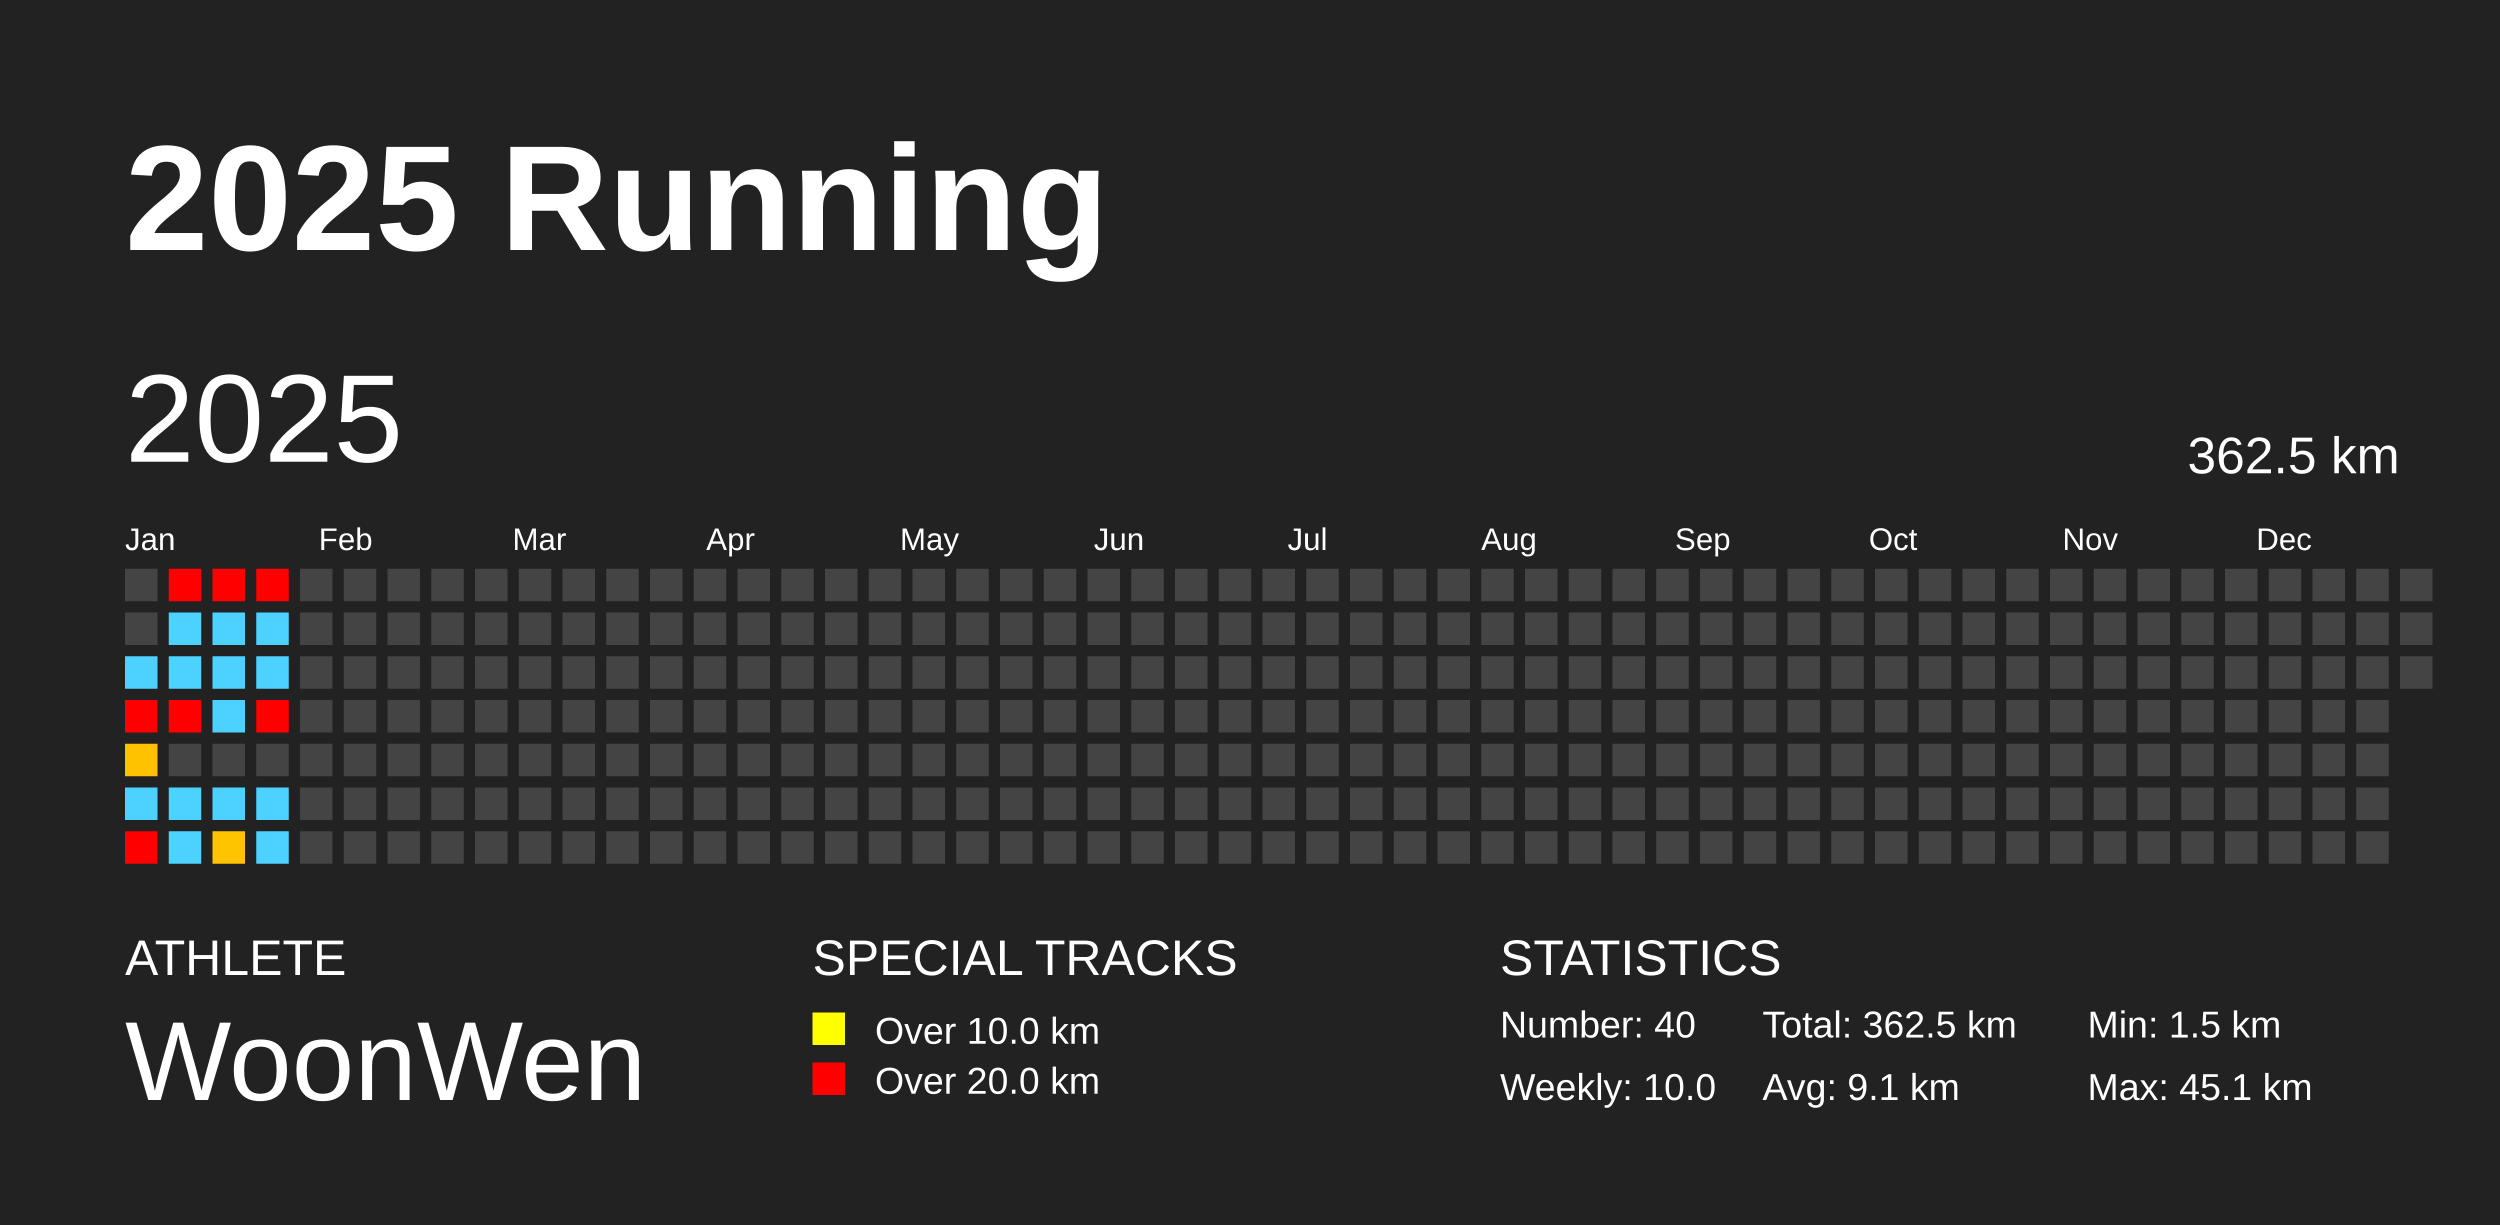
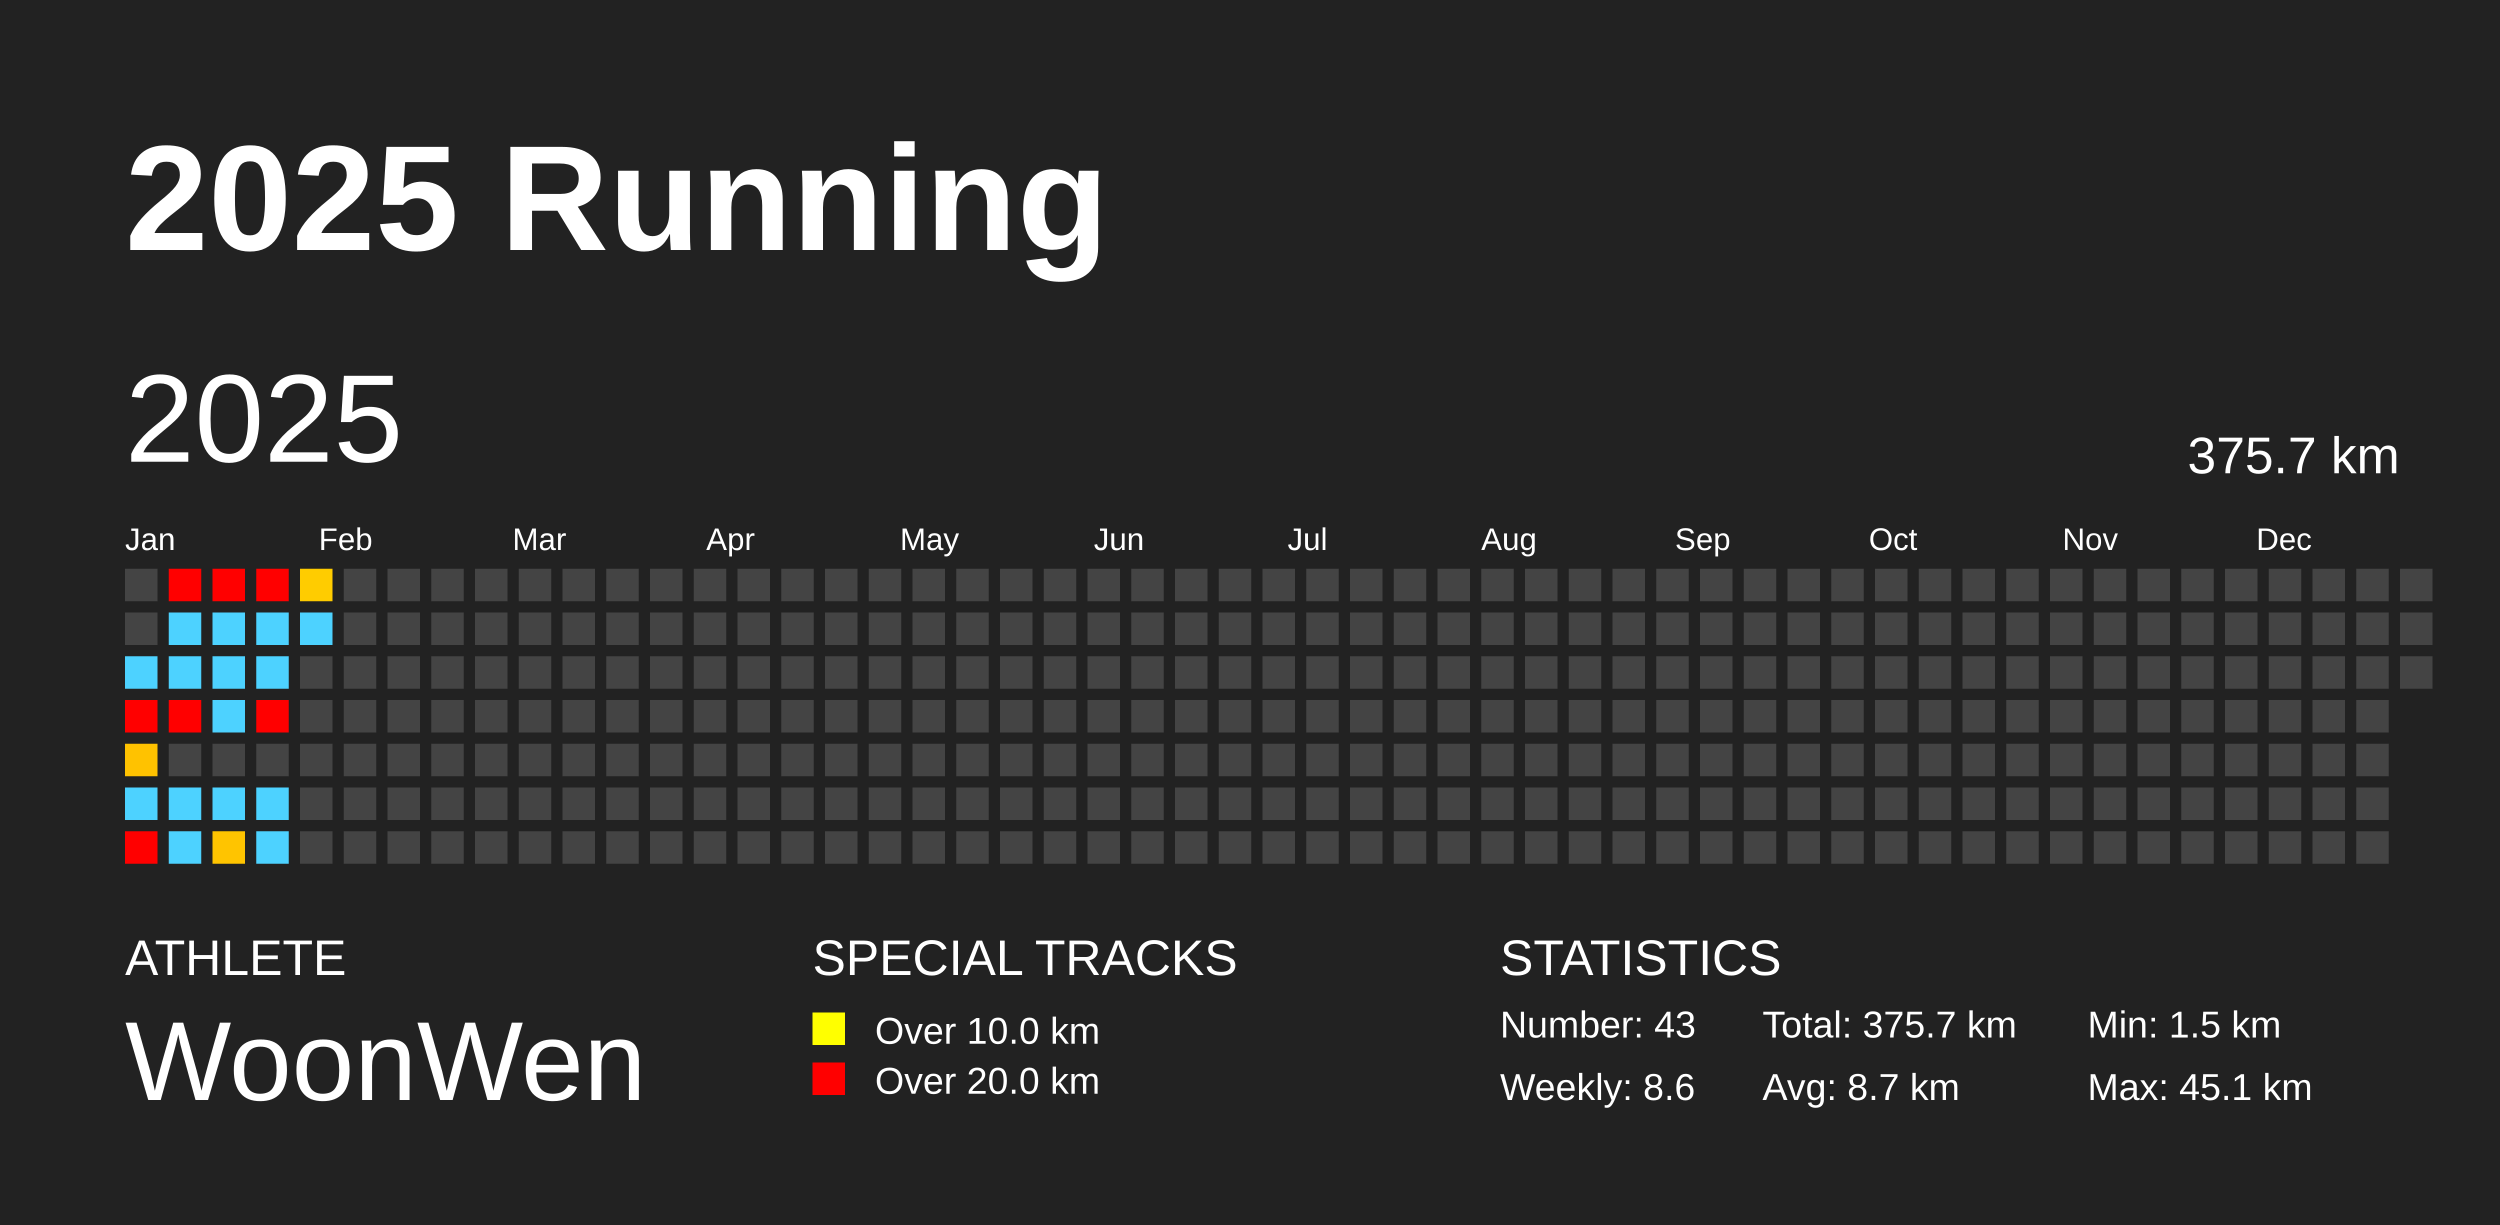
<svg xmlns="http://www.w3.org/2000/svg" baseProfile="full" height="98mm" version="1.1" viewBox="0,0,200,98" width="200mm">
  <defs />
  <rect fill="#222222" height="98" width="200" x="0" y="0" />
  <text fill="#FFFFFF" style="font-size:12px; font-family:Arial; font-weight:bold;" x="10" y="20">2025 Running</text>
  <text fill="#FFFFFF" style="font-size:4px; font-family:Arial" x="10" y="78">ATHLETE</text>
  <text fill="#FFFFFF" style="font-size:9px; font-family:Arial" x="10" y="88">WoonWen</text>
  <text fill="#FFFFFF" style="font-size:4px; font-family:Arial" x="65" y="78">SPECIAL TRACKS</text>
  <rect fill="yellow" height="2.6" width="2.6" x="65" y="81" />
  <text fill="#FFFFFF" style="font-size:3px; font-family:Arial" x="70" y="83.5">Over 10.0 km</text>
  <rect fill="red" height="2.6" width="2.6" x="65" y="85" />
  <text fill="#FFFFFF" style="font-size:3px; font-family:Arial" x="70" y="87.5">Over 20.0 km</text>
  <text fill="#FFFFFF" style="font-size:4px; font-family:Arial" x="120" y="78">STATISTICS</text>
-   <text fill="#FFFFFF" style="font-size:3px; font-family:Arial" x="120" y="83">Number: 40</text>
-   <text fill="#FFFFFF" style="font-size:3px; font-family:Arial" x="120" y="88">Weekly: 10.0</text>
-   <text fill="#FFFFFF" style="font-size:3px; font-family:Arial" x="141" y="83">Total: 362.5 km</text>
-   <text fill="#FFFFFF" style="font-size:3px; font-family:Arial" x="141" y="88">Avg: 9.1 km</text>
+   <text fill="#FFFFFF" style="font-size:3px; font-family:Arial" x="120" y="83">Number: 43</text>
+   <text fill="#FFFFFF" style="font-size:3px; font-family:Arial" x="120" y="88">Weekly: 8.6</text>
+   <text fill="#FFFFFF" style="font-size:3px; font-family:Arial" x="141" y="83">Total: 375.7 km</text>
+   <text fill="#FFFFFF" style="font-size:3px; font-family:Arial" x="141" y="88">Avg: 8.7 km</text>
  <text fill="#FFFFFF" style="font-size:3px; font-family:Arial" x="167" y="83">Min: 1.5 km</text>
  <text fill="#FFFFFF" style="font-size:3px; font-family:Arial" x="167" y="88">Max: 45.1 km</text>
  <text dominant-baseline="hanging" fill="#FFFFFF" style="font-size:10.0px; font-family:Arial;" x="10" y="30">2025</text>
-   <text dominant-baseline="hanging" fill="#FFFFFF" style="font-size:4.125px; font-family:Arial;" x="175" y="35">362.5 km</text>
+   <text dominant-baseline="hanging" fill="#FFFFFF" style="font-size:4.125px; font-family:Arial;" x="175" y="35">375.7 km</text>
  <text fill="#FFFFFF" style="font-size:2.5px; font-family:Arial" x="10.0" y="44">Jan</text>
  <text fill="#FFFFFF" style="font-size:2.5px; font-family:Arial" x="25.5" y="44">Feb</text>
  <text fill="#FFFFFF" style="font-size:2.5px; font-family:Arial" x="41.0" y="44">Mar</text>
  <text fill="#FFFFFF" style="font-size:2.5px; font-family:Arial" x="56.5" y="44">Apr</text>
  <text fill="#FFFFFF" style="font-size:2.5px; font-family:Arial" x="72.0" y="44">May</text>
  <text fill="#FFFFFF" style="font-size:2.5px; font-family:Arial" x="87.5" y="44">Jun</text>
  <text fill="#FFFFFF" style="font-size:2.5px; font-family:Arial" x="103.0" y="44">Jul</text>
  <text fill="#FFFFFF" style="font-size:2.5px; font-family:Arial" x="118.5" y="44">Aug</text>
  <text fill="#FFFFFF" style="font-size:2.5px; font-family:Arial" x="134.0" y="44">Sep</text>
  <text fill="#FFFFFF" style="font-size:2.5px; font-family:Arial" x="149.5" y="44">Oct</text>
  <text fill="#FFFFFF" style="font-size:2.5px; font-family:Arial" x="165.0" y="44">Nov</text>
  <text fill="#FFFFFF" style="font-size:2.5px; font-family:Arial" x="180.5" y="44">Dec</text>
  <rect fill="#444444" height="2.6" width="2.6" x="10.0" y="45.5" />
  <rect fill="#444444" height="2.6" width="2.6" x="10.0" y="49.0" />
  <rect fill="#4dd2ff" height="2.6" width="2.6" x="10.0" y="52.5" />
  <rect fill="red" height="2.6" width="2.6" x="10.0" y="56.0" />
  <rect fill="#ffc200" height="2.6" width="2.6" x="10.0" y="59.5" />
  <rect fill="#4dd2ff" height="2.6" width="2.6" x="10.0" y="63.0" />
  <rect fill="red" height="2.6" width="2.6" x="10.0" y="66.5" />
  <rect fill="red" height="2.6" width="2.6" x="13.5" y="45.5" />
  <rect fill="#4dd2ff" height="2.6" width="2.6" x="13.5" y="49.0" />
  <rect fill="#4dd2ff" height="2.6" width="2.6" x="13.5" y="52.5" />
  <rect fill="red" height="2.6" width="2.6" x="13.5" y="56.0" />
  <rect fill="#444444" height="2.6" width="2.6" x="13.5" y="59.5" />
  <rect fill="#4dd2ff" height="2.6" width="2.6" x="13.5" y="63.0" />
  <rect fill="#4dd2ff" height="2.6" width="2.6" x="13.5" y="66.5" />
  <rect fill="red" height="2.6" width="2.6" x="17.0" y="45.5" />
  <rect fill="#4dd2ff" height="2.6" width="2.6" x="17.0" y="49.0" />
  <rect fill="#4dd2ff" height="2.6" width="2.6" x="17.0" y="52.5" />
  <rect fill="#4dd2ff" height="2.6" width="2.6" x="17.0" y="56.0" />
  <rect fill="#444444" height="2.6" width="2.6" x="17.0" y="59.5" />
  <rect fill="#4dd2ff" height="2.6" width="2.6" x="17.0" y="63.0" />
  <rect fill="#ffc400" height="2.6" width="2.6" x="17.0" y="66.5" />
  <rect fill="red" height="2.6" width="2.6" x="20.5" y="45.5" />
  <rect fill="#4dd2ff" height="2.6" width="2.6" x="20.5" y="49.0" />
  <rect fill="#4dd2ff" height="2.6" width="2.6" x="20.5" y="52.5" />
  <rect fill="red" height="2.6" width="2.6" x="20.5" y="56.0" />
  <rect fill="#444444" height="2.6" width="2.6" x="20.5" y="59.5" />
  <rect fill="#4dd2ff" height="2.6" width="2.6" x="20.5" y="63.0" />
  <rect fill="#4dd2ff" height="2.6" width="2.6" x="20.5" y="66.5" />
-   <rect fill="#444444" height="2.6" width="2.6" x="24.0" y="45.5" />
-   <rect fill="#444444" height="2.6" width="2.6" x="24.0" y="49.0" />
+   <rect fill="#ffcc00" height="2.6" width="2.6" x="24.0" y="45.5" />
+   <rect fill="#4dd2ff" height="2.6" width="2.6" x="24.0" y="49.0" />
  <rect fill="#444444" height="2.6" width="2.6" x="24.0" y="52.5" />
  <rect fill="#444444" height="2.6" width="2.6" x="24.0" y="56.0" />
  <rect fill="#444444" height="2.6" width="2.6" x="24.0" y="59.5" />
  <rect fill="#444444" height="2.6" width="2.6" x="24.0" y="63.0" />
  <rect fill="#444444" height="2.6" width="2.6" x="24.0" y="66.5" />
  <rect fill="#444444" height="2.6" width="2.6" x="27.5" y="45.5" />
  <rect fill="#444444" height="2.6" width="2.6" x="27.5" y="49.0" />
  <rect fill="#444444" height="2.6" width="2.6" x="27.5" y="52.5" />
  <rect fill="#444444" height="2.6" width="2.6" x="27.5" y="56.0" />
  <rect fill="#444444" height="2.6" width="2.6" x="27.5" y="59.5" />
  <rect fill="#444444" height="2.6" width="2.6" x="27.5" y="63.0" />
  <rect fill="#444444" height="2.6" width="2.6" x="27.5" y="66.5" />
  <rect fill="#444444" height="2.6" width="2.6" x="31.0" y="45.5" />
  <rect fill="#444444" height="2.6" width="2.6" x="31.0" y="49.0" />
  <rect fill="#444444" height="2.6" width="2.6" x="31.0" y="52.5" />
  <rect fill="#444444" height="2.6" width="2.6" x="31.0" y="56.0" />
  <rect fill="#444444" height="2.6" width="2.6" x="31.0" y="59.5" />
  <rect fill="#444444" height="2.6" width="2.6" x="31.0" y="63.0" />
  <rect fill="#444444" height="2.6" width="2.6" x="31.0" y="66.5" />
  <rect fill="#444444" height="2.6" width="2.6" x="34.5" y="45.5" />
  <rect fill="#444444" height="2.6" width="2.6" x="34.5" y="49.0" />
  <rect fill="#444444" height="2.6" width="2.6" x="34.5" y="52.5" />
  <rect fill="#444444" height="2.6" width="2.6" x="34.5" y="56.0" />
  <rect fill="#444444" height="2.6" width="2.6" x="34.5" y="59.5" />
  <rect fill="#444444" height="2.6" width="2.6" x="34.5" y="63.0" />
  <rect fill="#444444" height="2.6" width="2.6" x="34.5" y="66.5" />
  <rect fill="#444444" height="2.6" width="2.6" x="38.0" y="45.5" />
  <rect fill="#444444" height="2.6" width="2.6" x="38.0" y="49.0" />
  <rect fill="#444444" height="2.6" width="2.6" x="38.0" y="52.5" />
  <rect fill="#444444" height="2.6" width="2.6" x="38.0" y="56.0" />
  <rect fill="#444444" height="2.6" width="2.6" x="38.0" y="59.5" />
  <rect fill="#444444" height="2.6" width="2.6" x="38.0" y="63.0" />
  <rect fill="#444444" height="2.6" width="2.6" x="38.0" y="66.5" />
  <rect fill="#444444" height="2.6" width="2.6" x="41.5" y="45.5" />
  <rect fill="#444444" height="2.6" width="2.6" x="41.5" y="49.0" />
  <rect fill="#444444" height="2.6" width="2.6" x="41.5" y="52.5" />
  <rect fill="#444444" height="2.6" width="2.6" x="41.5" y="56.0" />
  <rect fill="#444444" height="2.6" width="2.6" x="41.5" y="59.5" />
  <rect fill="#444444" height="2.6" width="2.6" x="41.5" y="63.0" />
  <rect fill="#444444" height="2.6" width="2.6" x="41.5" y="66.5" />
  <rect fill="#444444" height="2.6" width="2.6" x="45.0" y="45.5" />
  <rect fill="#444444" height="2.6" width="2.6" x="45.0" y="49.0" />
  <rect fill="#444444" height="2.6" width="2.6" x="45.0" y="52.5" />
  <rect fill="#444444" height="2.6" width="2.6" x="45.0" y="56.0" />
  <rect fill="#444444" height="2.6" width="2.6" x="45.0" y="59.5" />
  <rect fill="#444444" height="2.6" width="2.6" x="45.0" y="63.0" />
  <rect fill="#444444" height="2.6" width="2.6" x="45.0" y="66.5" />
  <rect fill="#444444" height="2.6" width="2.6" x="48.5" y="45.5" />
  <rect fill="#444444" height="2.6" width="2.6" x="48.5" y="49.0" />
  <rect fill="#444444" height="2.6" width="2.6" x="48.5" y="52.5" />
  <rect fill="#444444" height="2.6" width="2.6" x="48.5" y="56.0" />
  <rect fill="#444444" height="2.6" width="2.6" x="48.5" y="59.5" />
  <rect fill="#444444" height="2.6" width="2.6" x="48.5" y="63.0" />
  <rect fill="#444444" height="2.6" width="2.6" x="48.5" y="66.5" />
  <rect fill="#444444" height="2.6" width="2.6" x="52.0" y="45.5" />
  <rect fill="#444444" height="2.6" width="2.6" x="52.0" y="49.0" />
  <rect fill="#444444" height="2.6" width="2.6" x="52.0" y="52.5" />
  <rect fill="#444444" height="2.6" width="2.6" x="52.0" y="56.0" />
  <rect fill="#444444" height="2.6" width="2.6" x="52.0" y="59.5" />
  <rect fill="#444444" height="2.6" width="2.6" x="52.0" y="63.0" />
  <rect fill="#444444" height="2.6" width="2.6" x="52.0" y="66.5" />
  <rect fill="#444444" height="2.6" width="2.6" x="55.5" y="45.5" />
  <rect fill="#444444" height="2.6" width="2.6" x="55.5" y="49.0" />
  <rect fill="#444444" height="2.6" width="2.6" x="55.5" y="52.5" />
  <rect fill="#444444" height="2.6" width="2.6" x="55.5" y="56.0" />
  <rect fill="#444444" height="2.6" width="2.6" x="55.5" y="59.5" />
  <rect fill="#444444" height="2.6" width="2.6" x="55.5" y="63.0" />
  <rect fill="#444444" height="2.6" width="2.6" x="55.5" y="66.5" />
  <rect fill="#444444" height="2.6" width="2.6" x="59.0" y="45.5" />
  <rect fill="#444444" height="2.6" width="2.6" x="59.0" y="49.0" />
  <rect fill="#444444" height="2.6" width="2.6" x="59.0" y="52.5" />
  <rect fill="#444444" height="2.6" width="2.6" x="59.0" y="56.0" />
  <rect fill="#444444" height="2.6" width="2.6" x="59.0" y="59.5" />
  <rect fill="#444444" height="2.6" width="2.6" x="59.0" y="63.0" />
  <rect fill="#444444" height="2.6" width="2.6" x="59.0" y="66.5" />
  <rect fill="#444444" height="2.6" width="2.6" x="62.5" y="45.5" />
  <rect fill="#444444" height="2.6" width="2.6" x="62.5" y="49.0" />
  <rect fill="#444444" height="2.6" width="2.6" x="62.5" y="52.5" />
  <rect fill="#444444" height="2.6" width="2.6" x="62.5" y="56.0" />
  <rect fill="#444444" height="2.6" width="2.6" x="62.5" y="59.5" />
  <rect fill="#444444" height="2.6" width="2.6" x="62.5" y="63.0" />
  <rect fill="#444444" height="2.6" width="2.6" x="62.5" y="66.5" />
  <rect fill="#444444" height="2.6" width="2.6" x="66.0" y="45.5" />
  <rect fill="#444444" height="2.6" width="2.6" x="66.0" y="49.0" />
  <rect fill="#444444" height="2.6" width="2.6" x="66.0" y="52.5" />
  <rect fill="#444444" height="2.6" width="2.6" x="66.0" y="56.0" />
  <rect fill="#444444" height="2.6" width="2.6" x="66.0" y="59.5" />
  <rect fill="#444444" height="2.6" width="2.6" x="66.0" y="63.0" />
  <rect fill="#444444" height="2.6" width="2.6" x="66.0" y="66.5" />
  <rect fill="#444444" height="2.6" width="2.6" x="69.5" y="45.5" />
  <rect fill="#444444" height="2.6" width="2.6" x="69.5" y="49.0" />
  <rect fill="#444444" height="2.6" width="2.6" x="69.5" y="52.5" />
  <rect fill="#444444" height="2.6" width="2.6" x="69.5" y="56.0" />
  <rect fill="#444444" height="2.6" width="2.6" x="69.5" y="59.5" />
  <rect fill="#444444" height="2.6" width="2.6" x="69.5" y="63.0" />
  <rect fill="#444444" height="2.6" width="2.6" x="69.5" y="66.5" />
  <rect fill="#444444" height="2.6" width="2.6" x="73.0" y="45.5" />
  <rect fill="#444444" height="2.6" width="2.6" x="73.0" y="49.0" />
  <rect fill="#444444" height="2.6" width="2.6" x="73.0" y="52.5" />
  <rect fill="#444444" height="2.6" width="2.6" x="73.0" y="56.0" />
  <rect fill="#444444" height="2.6" width="2.6" x="73.0" y="59.5" />
  <rect fill="#444444" height="2.6" width="2.6" x="73.0" y="63.0" />
  <rect fill="#444444" height="2.6" width="2.6" x="73.0" y="66.5" />
  <rect fill="#444444" height="2.6" width="2.6" x="76.5" y="45.5" />
  <rect fill="#444444" height="2.6" width="2.6" x="76.5" y="49.0" />
  <rect fill="#444444" height="2.6" width="2.6" x="76.5" y="52.5" />
  <rect fill="#444444" height="2.6" width="2.6" x="76.5" y="56.0" />
  <rect fill="#444444" height="2.6" width="2.6" x="76.5" y="59.5" />
  <rect fill="#444444" height="2.6" width="2.6" x="76.5" y="63.0" />
  <rect fill="#444444" height="2.6" width="2.6" x="76.5" y="66.5" />
  <rect fill="#444444" height="2.6" width="2.6" x="80.0" y="45.5" />
  <rect fill="#444444" height="2.6" width="2.6" x="80.0" y="49.0" />
  <rect fill="#444444" height="2.6" width="2.6" x="80.0" y="52.5" />
  <rect fill="#444444" height="2.6" width="2.6" x="80.0" y="56.0" />
  <rect fill="#444444" height="2.6" width="2.6" x="80.0" y="59.5" />
  <rect fill="#444444" height="2.6" width="2.6" x="80.0" y="63.0" />
  <rect fill="#444444" height="2.6" width="2.6" x="80.0" y="66.5" />
  <rect fill="#444444" height="2.6" width="2.6" x="83.5" y="45.5" />
  <rect fill="#444444" height="2.6" width="2.6" x="83.5" y="49.0" />
  <rect fill="#444444" height="2.6" width="2.6" x="83.5" y="52.5" />
  <rect fill="#444444" height="2.6" width="2.6" x="83.5" y="56.0" />
  <rect fill="#444444" height="2.6" width="2.6" x="83.5" y="59.5" />
  <rect fill="#444444" height="2.6" width="2.6" x="83.5" y="63.0" />
  <rect fill="#444444" height="2.6" width="2.6" x="83.5" y="66.5" />
  <rect fill="#444444" height="2.6" width="2.6" x="87.0" y="45.5" />
  <rect fill="#444444" height="2.6" width="2.6" x="87.0" y="49.0" />
  <rect fill="#444444" height="2.6" width="2.6" x="87.0" y="52.5" />
  <rect fill="#444444" height="2.6" width="2.6" x="87.0" y="56.0" />
  <rect fill="#444444" height="2.6" width="2.6" x="87.0" y="59.5" />
  <rect fill="#444444" height="2.6" width="2.6" x="87.0" y="63.0" />
  <rect fill="#444444" height="2.6" width="2.6" x="87.0" y="66.5" />
  <rect fill="#444444" height="2.6" width="2.6" x="90.5" y="45.5" />
  <rect fill="#444444" height="2.6" width="2.6" x="90.5" y="49.0" />
  <rect fill="#444444" height="2.6" width="2.6" x="90.5" y="52.5" />
  <rect fill="#444444" height="2.6" width="2.6" x="90.5" y="56.0" />
  <rect fill="#444444" height="2.6" width="2.6" x="90.5" y="59.5" />
  <rect fill="#444444" height="2.6" width="2.6" x="90.5" y="63.0" />
  <rect fill="#444444" height="2.6" width="2.6" x="90.5" y="66.5" />
  <rect fill="#444444" height="2.6" width="2.6" x="94.0" y="45.5" />
  <rect fill="#444444" height="2.6" width="2.6" x="94.0" y="49.0" />
  <rect fill="#444444" height="2.6" width="2.6" x="94.0" y="52.5" />
  <rect fill="#444444" height="2.6" width="2.6" x="94.0" y="56.0" />
  <rect fill="#444444" height="2.6" width="2.6" x="94.0" y="59.5" />
  <rect fill="#444444" height="2.6" width="2.6" x="94.0" y="63.0" />
  <rect fill="#444444" height="2.6" width="2.6" x="94.0" y="66.5" />
  <rect fill="#444444" height="2.6" width="2.6" x="97.5" y="45.5" />
  <rect fill="#444444" height="2.6" width="2.6" x="97.5" y="49.0" />
  <rect fill="#444444" height="2.6" width="2.6" x="97.5" y="52.5" />
  <rect fill="#444444" height="2.6" width="2.6" x="97.5" y="56.0" />
  <rect fill="#444444" height="2.6" width="2.6" x="97.5" y="59.5" />
  <rect fill="#444444" height="2.6" width="2.6" x="97.5" y="63.0" />
  <rect fill="#444444" height="2.6" width="2.6" x="97.5" y="66.5" />
  <rect fill="#444444" height="2.6" width="2.6" x="101.0" y="45.5" />
  <rect fill="#444444" height="2.6" width="2.6" x="101.0" y="49.0" />
  <rect fill="#444444" height="2.6" width="2.6" x="101.0" y="52.5" />
  <rect fill="#444444" height="2.6" width="2.6" x="101.0" y="56.0" />
  <rect fill="#444444" height="2.6" width="2.6" x="101.0" y="59.5" />
  <rect fill="#444444" height="2.6" width="2.6" x="101.0" y="63.0" />
  <rect fill="#444444" height="2.6" width="2.6" x="101.0" y="66.5" />
  <rect fill="#444444" height="2.6" width="2.6" x="104.5" y="45.5" />
  <rect fill="#444444" height="2.6" width="2.6" x="104.5" y="49.0" />
  <rect fill="#444444" height="2.6" width="2.6" x="104.5" y="52.5" />
  <rect fill="#444444" height="2.6" width="2.6" x="104.5" y="56.0" />
  <rect fill="#444444" height="2.6" width="2.6" x="104.5" y="59.5" />
  <rect fill="#444444" height="2.6" width="2.6" x="104.5" y="63.0" />
  <rect fill="#444444" height="2.6" width="2.6" x="104.5" y="66.5" />
  <rect fill="#444444" height="2.6" width="2.6" x="108.0" y="45.5" />
  <rect fill="#444444" height="2.6" width="2.6" x="108.0" y="49.0" />
  <rect fill="#444444" height="2.6" width="2.6" x="108.0" y="52.5" />
  <rect fill="#444444" height="2.6" width="2.6" x="108.0" y="56.0" />
  <rect fill="#444444" height="2.6" width="2.6" x="108.0" y="59.5" />
  <rect fill="#444444" height="2.6" width="2.6" x="108.0" y="63.0" />
  <rect fill="#444444" height="2.6" width="2.6" x="108.0" y="66.5" />
  <rect fill="#444444" height="2.6" width="2.6" x="111.5" y="45.5" />
  <rect fill="#444444" height="2.6" width="2.6" x="111.5" y="49.0" />
  <rect fill="#444444" height="2.6" width="2.6" x="111.5" y="52.5" />
  <rect fill="#444444" height="2.6" width="2.6" x="111.5" y="56.0" />
  <rect fill="#444444" height="2.6" width="2.6" x="111.5" y="59.5" />
  <rect fill="#444444" height="2.6" width="2.6" x="111.5" y="63.0" />
  <rect fill="#444444" height="2.6" width="2.6" x="111.5" y="66.5" />
  <rect fill="#444444" height="2.6" width="2.6" x="115.0" y="45.5" />
  <rect fill="#444444" height="2.6" width="2.6" x="115.0" y="49.0" />
  <rect fill="#444444" height="2.6" width="2.6" x="115.0" y="52.5" />
  <rect fill="#444444" height="2.6" width="2.6" x="115.0" y="56.0" />
  <rect fill="#444444" height="2.6" width="2.6" x="115.0" y="59.5" />
  <rect fill="#444444" height="2.6" width="2.6" x="115.0" y="63.0" />
  <rect fill="#444444" height="2.6" width="2.6" x="115.0" y="66.5" />
  <rect fill="#444444" height="2.6" width="2.6" x="118.5" y="45.5" />
  <rect fill="#444444" height="2.6" width="2.6" x="118.5" y="49.0" />
  <rect fill="#444444" height="2.6" width="2.6" x="118.5" y="52.5" />
  <rect fill="#444444" height="2.6" width="2.6" x="118.5" y="56.0" />
  <rect fill="#444444" height="2.6" width="2.6" x="118.5" y="59.5" />
  <rect fill="#444444" height="2.6" width="2.6" x="118.5" y="63.0" />
  <rect fill="#444444" height="2.6" width="2.6" x="118.5" y="66.5" />
  <rect fill="#444444" height="2.6" width="2.6" x="122.0" y="45.5" />
  <rect fill="#444444" height="2.6" width="2.6" x="122.0" y="49.0" />
  <rect fill="#444444" height="2.6" width="2.6" x="122.0" y="52.5" />
  <rect fill="#444444" height="2.6" width="2.6" x="122.0" y="56.0" />
  <rect fill="#444444" height="2.6" width="2.6" x="122.0" y="59.5" />
  <rect fill="#444444" height="2.6" width="2.6" x="122.0" y="63.0" />
  <rect fill="#444444" height="2.6" width="2.6" x="122.0" y="66.5" />
  <rect fill="#444444" height="2.6" width="2.6" x="125.5" y="45.5" />
  <rect fill="#444444" height="2.6" width="2.6" x="125.5" y="49.0" />
  <rect fill="#444444" height="2.6" width="2.6" x="125.5" y="52.5" />
  <rect fill="#444444" height="2.6" width="2.6" x="125.5" y="56.0" />
  <rect fill="#444444" height="2.6" width="2.6" x="125.5" y="59.5" />
  <rect fill="#444444" height="2.6" width="2.6" x="125.5" y="63.0" />
  <rect fill="#444444" height="2.6" width="2.6" x="125.5" y="66.5" />
  <rect fill="#444444" height="2.6" width="2.6" x="129.0" y="45.5" />
  <rect fill="#444444" height="2.6" width="2.6" x="129.0" y="49.0" />
  <rect fill="#444444" height="2.6" width="2.6" x="129.0" y="52.5" />
  <rect fill="#444444" height="2.6" width="2.6" x="129.0" y="56.0" />
  <rect fill="#444444" height="2.6" width="2.6" x="129.0" y="59.5" />
  <rect fill="#444444" height="2.6" width="2.6" x="129.0" y="63.0" />
  <rect fill="#444444" height="2.6" width="2.6" x="129.0" y="66.5" />
  <rect fill="#444444" height="2.6" width="2.6" x="132.5" y="45.5" />
  <rect fill="#444444" height="2.6" width="2.6" x="132.5" y="49.0" />
  <rect fill="#444444" height="2.6" width="2.6" x="132.5" y="52.5" />
  <rect fill="#444444" height="2.6" width="2.6" x="132.5" y="56.0" />
  <rect fill="#444444" height="2.6" width="2.6" x="132.5" y="59.5" />
  <rect fill="#444444" height="2.6" width="2.6" x="132.5" y="63.0" />
  <rect fill="#444444" height="2.6" width="2.6" x="132.5" y="66.5" />
  <rect fill="#444444" height="2.6" width="2.6" x="136.0" y="45.5" />
  <rect fill="#444444" height="2.6" width="2.6" x="136.0" y="49.0" />
  <rect fill="#444444" height="2.6" width="2.6" x="136.0" y="52.5" />
  <rect fill="#444444" height="2.6" width="2.6" x="136.0" y="56.0" />
  <rect fill="#444444" height="2.6" width="2.6" x="136.0" y="59.5" />
  <rect fill="#444444" height="2.6" width="2.6" x="136.0" y="63.0" />
  <rect fill="#444444" height="2.6" width="2.6" x="136.0" y="66.5" />
  <rect fill="#444444" height="2.6" width="2.6" x="139.5" y="45.5" />
  <rect fill="#444444" height="2.6" width="2.6" x="139.5" y="49.0" />
  <rect fill="#444444" height="2.6" width="2.6" x="139.5" y="52.5" />
  <rect fill="#444444" height="2.6" width="2.6" x="139.5" y="56.0" />
  <rect fill="#444444" height="2.6" width="2.6" x="139.5" y="59.5" />
  <rect fill="#444444" height="2.6" width="2.6" x="139.5" y="63.0" />
  <rect fill="#444444" height="2.6" width="2.6" x="139.5" y="66.5" />
  <rect fill="#444444" height="2.6" width="2.6" x="143.0" y="45.5" />
  <rect fill="#444444" height="2.6" width="2.6" x="143.0" y="49.0" />
  <rect fill="#444444" height="2.6" width="2.6" x="143.0" y="52.5" />
  <rect fill="#444444" height="2.6" width="2.6" x="143.0" y="56.0" />
  <rect fill="#444444" height="2.6" width="2.6" x="143.0" y="59.5" />
  <rect fill="#444444" height="2.6" width="2.6" x="143.0" y="63.0" />
  <rect fill="#444444" height="2.6" width="2.6" x="143.0" y="66.5" />
  <rect fill="#444444" height="2.6" width="2.6" x="146.5" y="45.5" />
  <rect fill="#444444" height="2.6" width="2.6" x="146.5" y="49.0" />
  <rect fill="#444444" height="2.6" width="2.6" x="146.5" y="52.5" />
  <rect fill="#444444" height="2.6" width="2.6" x="146.5" y="56.0" />
  <rect fill="#444444" height="2.6" width="2.6" x="146.5" y="59.5" />
  <rect fill="#444444" height="2.6" width="2.6" x="146.5" y="63.0" />
  <rect fill="#444444" height="2.6" width="2.6" x="146.5" y="66.5" />
  <rect fill="#444444" height="2.6" width="2.6" x="150.0" y="45.5" />
  <rect fill="#444444" height="2.6" width="2.6" x="150.0" y="49.0" />
  <rect fill="#444444" height="2.6" width="2.6" x="150.0" y="52.5" />
  <rect fill="#444444" height="2.6" width="2.6" x="150.0" y="56.0" />
  <rect fill="#444444" height="2.6" width="2.6" x="150.0" y="59.5" />
  <rect fill="#444444" height="2.6" width="2.6" x="150.0" y="63.0" />
  <rect fill="#444444" height="2.6" width="2.6" x="150.0" y="66.5" />
  <rect fill="#444444" height="2.6" width="2.6" x="153.5" y="45.5" />
  <rect fill="#444444" height="2.6" width="2.6" x="153.5" y="49.0" />
  <rect fill="#444444" height="2.6" width="2.6" x="153.5" y="52.5" />
  <rect fill="#444444" height="2.6" width="2.6" x="153.5" y="56.0" />
  <rect fill="#444444" height="2.6" width="2.6" x="153.5" y="59.5" />
  <rect fill="#444444" height="2.6" width="2.6" x="153.5" y="63.0" />
  <rect fill="#444444" height="2.6" width="2.6" x="153.5" y="66.5" />
  <rect fill="#444444" height="2.6" width="2.6" x="157.0" y="45.5" />
  <rect fill="#444444" height="2.6" width="2.6" x="157.0" y="49.0" />
  <rect fill="#444444" height="2.6" width="2.6" x="157.0" y="52.5" />
  <rect fill="#444444" height="2.6" width="2.6" x="157.0" y="56.0" />
  <rect fill="#444444" height="2.6" width="2.6" x="157.0" y="59.5" />
  <rect fill="#444444" height="2.6" width="2.6" x="157.0" y="63.0" />
  <rect fill="#444444" height="2.6" width="2.6" x="157.0" y="66.5" />
  <rect fill="#444444" height="2.6" width="2.6" x="160.5" y="45.5" />
  <rect fill="#444444" height="2.6" width="2.6" x="160.5" y="49.0" />
  <rect fill="#444444" height="2.6" width="2.6" x="160.5" y="52.5" />
  <rect fill="#444444" height="2.6" width="2.6" x="160.5" y="56.0" />
  <rect fill="#444444" height="2.6" width="2.6" x="160.5" y="59.5" />
  <rect fill="#444444" height="2.6" width="2.6" x="160.5" y="63.0" />
  <rect fill="#444444" height="2.6" width="2.6" x="160.5" y="66.5" />
  <rect fill="#444444" height="2.6" width="2.6" x="164.0" y="45.5" />
  <rect fill="#444444" height="2.6" width="2.6" x="164.0" y="49.0" />
  <rect fill="#444444" height="2.6" width="2.6" x="164.0" y="52.5" />
  <rect fill="#444444" height="2.6" width="2.6" x="164.0" y="56.0" />
  <rect fill="#444444" height="2.6" width="2.6" x="164.0" y="59.5" />
  <rect fill="#444444" height="2.6" width="2.6" x="164.0" y="63.0" />
  <rect fill="#444444" height="2.6" width="2.6" x="164.0" y="66.5" />
  <rect fill="#444444" height="2.6" width="2.6" x="167.5" y="45.5" />
  <rect fill="#444444" height="2.6" width="2.6" x="167.5" y="49.0" />
  <rect fill="#444444" height="2.6" width="2.6" x="167.5" y="52.5" />
  <rect fill="#444444" height="2.6" width="2.6" x="167.5" y="56.0" />
  <rect fill="#444444" height="2.6" width="2.6" x="167.5" y="59.5" />
  <rect fill="#444444" height="2.6" width="2.6" x="167.5" y="63.0" />
  <rect fill="#444444" height="2.6" width="2.6" x="167.5" y="66.5" />
  <rect fill="#444444" height="2.6" width="2.6" x="171.0" y="45.5" />
  <rect fill="#444444" height="2.6" width="2.6" x="171.0" y="49.0" />
  <rect fill="#444444" height="2.6" width="2.6" x="171.0" y="52.5" />
  <rect fill="#444444" height="2.6" width="2.6" x="171.0" y="56.0" />
  <rect fill="#444444" height="2.6" width="2.6" x="171.0" y="59.5" />
  <rect fill="#444444" height="2.6" width="2.6" x="171.0" y="63.0" />
  <rect fill="#444444" height="2.6" width="2.6" x="171.0" y="66.5" />
  <rect fill="#444444" height="2.6" width="2.6" x="174.5" y="45.5" />
  <rect fill="#444444" height="2.6" width="2.6" x="174.5" y="49.0" />
  <rect fill="#444444" height="2.6" width="2.6" x="174.5" y="52.5" />
  <rect fill="#444444" height="2.6" width="2.6" x="174.5" y="56.0" />
  <rect fill="#444444" height="2.6" width="2.6" x="174.5" y="59.5" />
  <rect fill="#444444" height="2.6" width="2.6" x="174.5" y="63.0" />
  <rect fill="#444444" height="2.6" width="2.6" x="174.5" y="66.5" />
  <rect fill="#444444" height="2.6" width="2.6" x="178.0" y="45.5" />
  <rect fill="#444444" height="2.6" width="2.6" x="178.0" y="49.0" />
  <rect fill="#444444" height="2.6" width="2.6" x="178.0" y="52.5" />
  <rect fill="#444444" height="2.6" width="2.6" x="178.0" y="56.0" />
  <rect fill="#444444" height="2.6" width="2.6" x="178.0" y="59.5" />
  <rect fill="#444444" height="2.6" width="2.6" x="178.0" y="63.0" />
  <rect fill="#444444" height="2.6" width="2.6" x="178.0" y="66.5" />
  <rect fill="#444444" height="2.6" width="2.6" x="181.5" y="45.5" />
  <rect fill="#444444" height="2.6" width="2.6" x="181.5" y="49.0" />
  <rect fill="#444444" height="2.6" width="2.6" x="181.5" y="52.5" />
  <rect fill="#444444" height="2.6" width="2.6" x="181.5" y="56.0" />
  <rect fill="#444444" height="2.6" width="2.6" x="181.5" y="59.5" />
  <rect fill="#444444" height="2.6" width="2.6" x="181.5" y="63.0" />
  <rect fill="#444444" height="2.6" width="2.6" x="181.5" y="66.5" />
  <rect fill="#444444" height="2.6" width="2.6" x="185.0" y="45.5" />
  <rect fill="#444444" height="2.6" width="2.6" x="185.0" y="49.0" />
  <rect fill="#444444" height="2.6" width="2.6" x="185.0" y="52.5" />
  <rect fill="#444444" height="2.6" width="2.6" x="185.0" y="56.0" />
  <rect fill="#444444" height="2.6" width="2.6" x="185.0" y="59.5" />
  <rect fill="#444444" height="2.6" width="2.6" x="185.0" y="63.0" />
  <rect fill="#444444" height="2.6" width="2.6" x="185.0" y="66.5" />
  <rect fill="#444444" height="2.6" width="2.6" x="188.5" y="45.5" />
  <rect fill="#444444" height="2.6" width="2.6" x="188.5" y="49.0" />
  <rect fill="#444444" height="2.6" width="2.6" x="188.5" y="52.5" />
  <rect fill="#444444" height="2.6" width="2.6" x="188.5" y="56.0" />
  <rect fill="#444444" height="2.6" width="2.6" x="188.5" y="59.5" />
  <rect fill="#444444" height="2.6" width="2.6" x="188.5" y="63.0" />
  <rect fill="#444444" height="2.6" width="2.6" x="188.5" y="66.5" />
  <rect fill="#444444" height="2.6" width="2.6" x="192.0" y="45.5" />
  <rect fill="#444444" height="2.6" width="2.6" x="192.0" y="49.0" />
  <rect fill="#444444" height="2.6" width="2.6" x="192.0" y="52.5" />
</svg>
